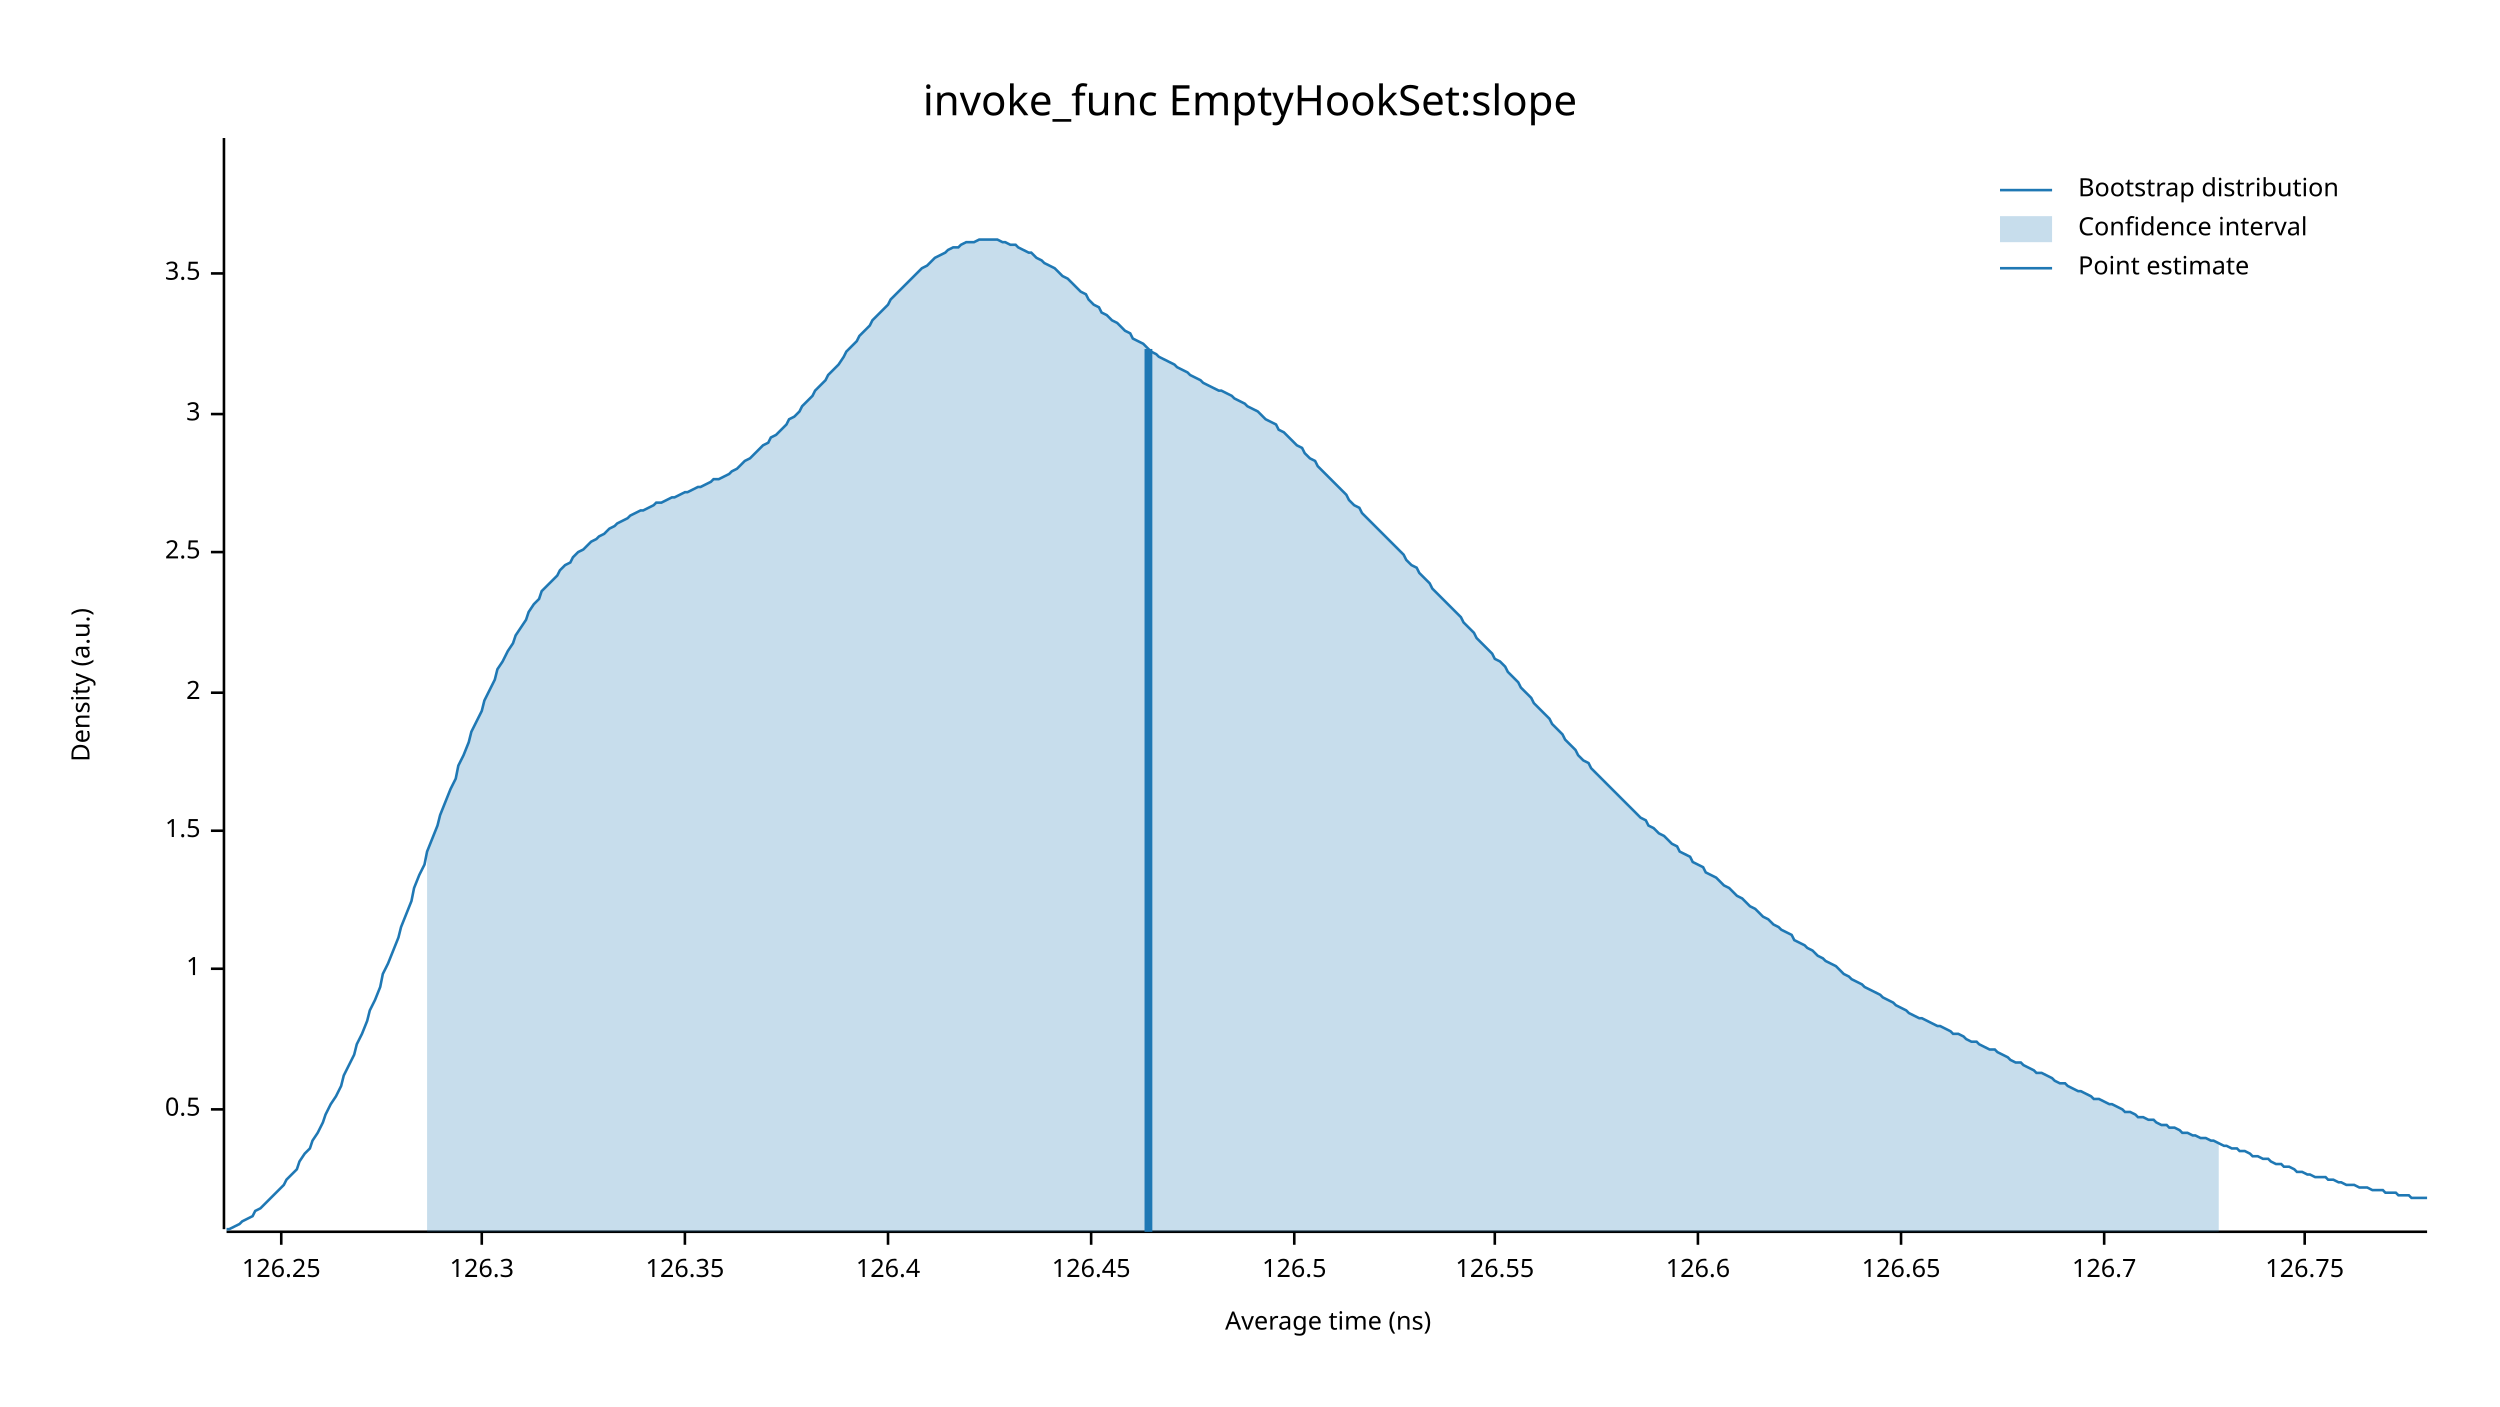
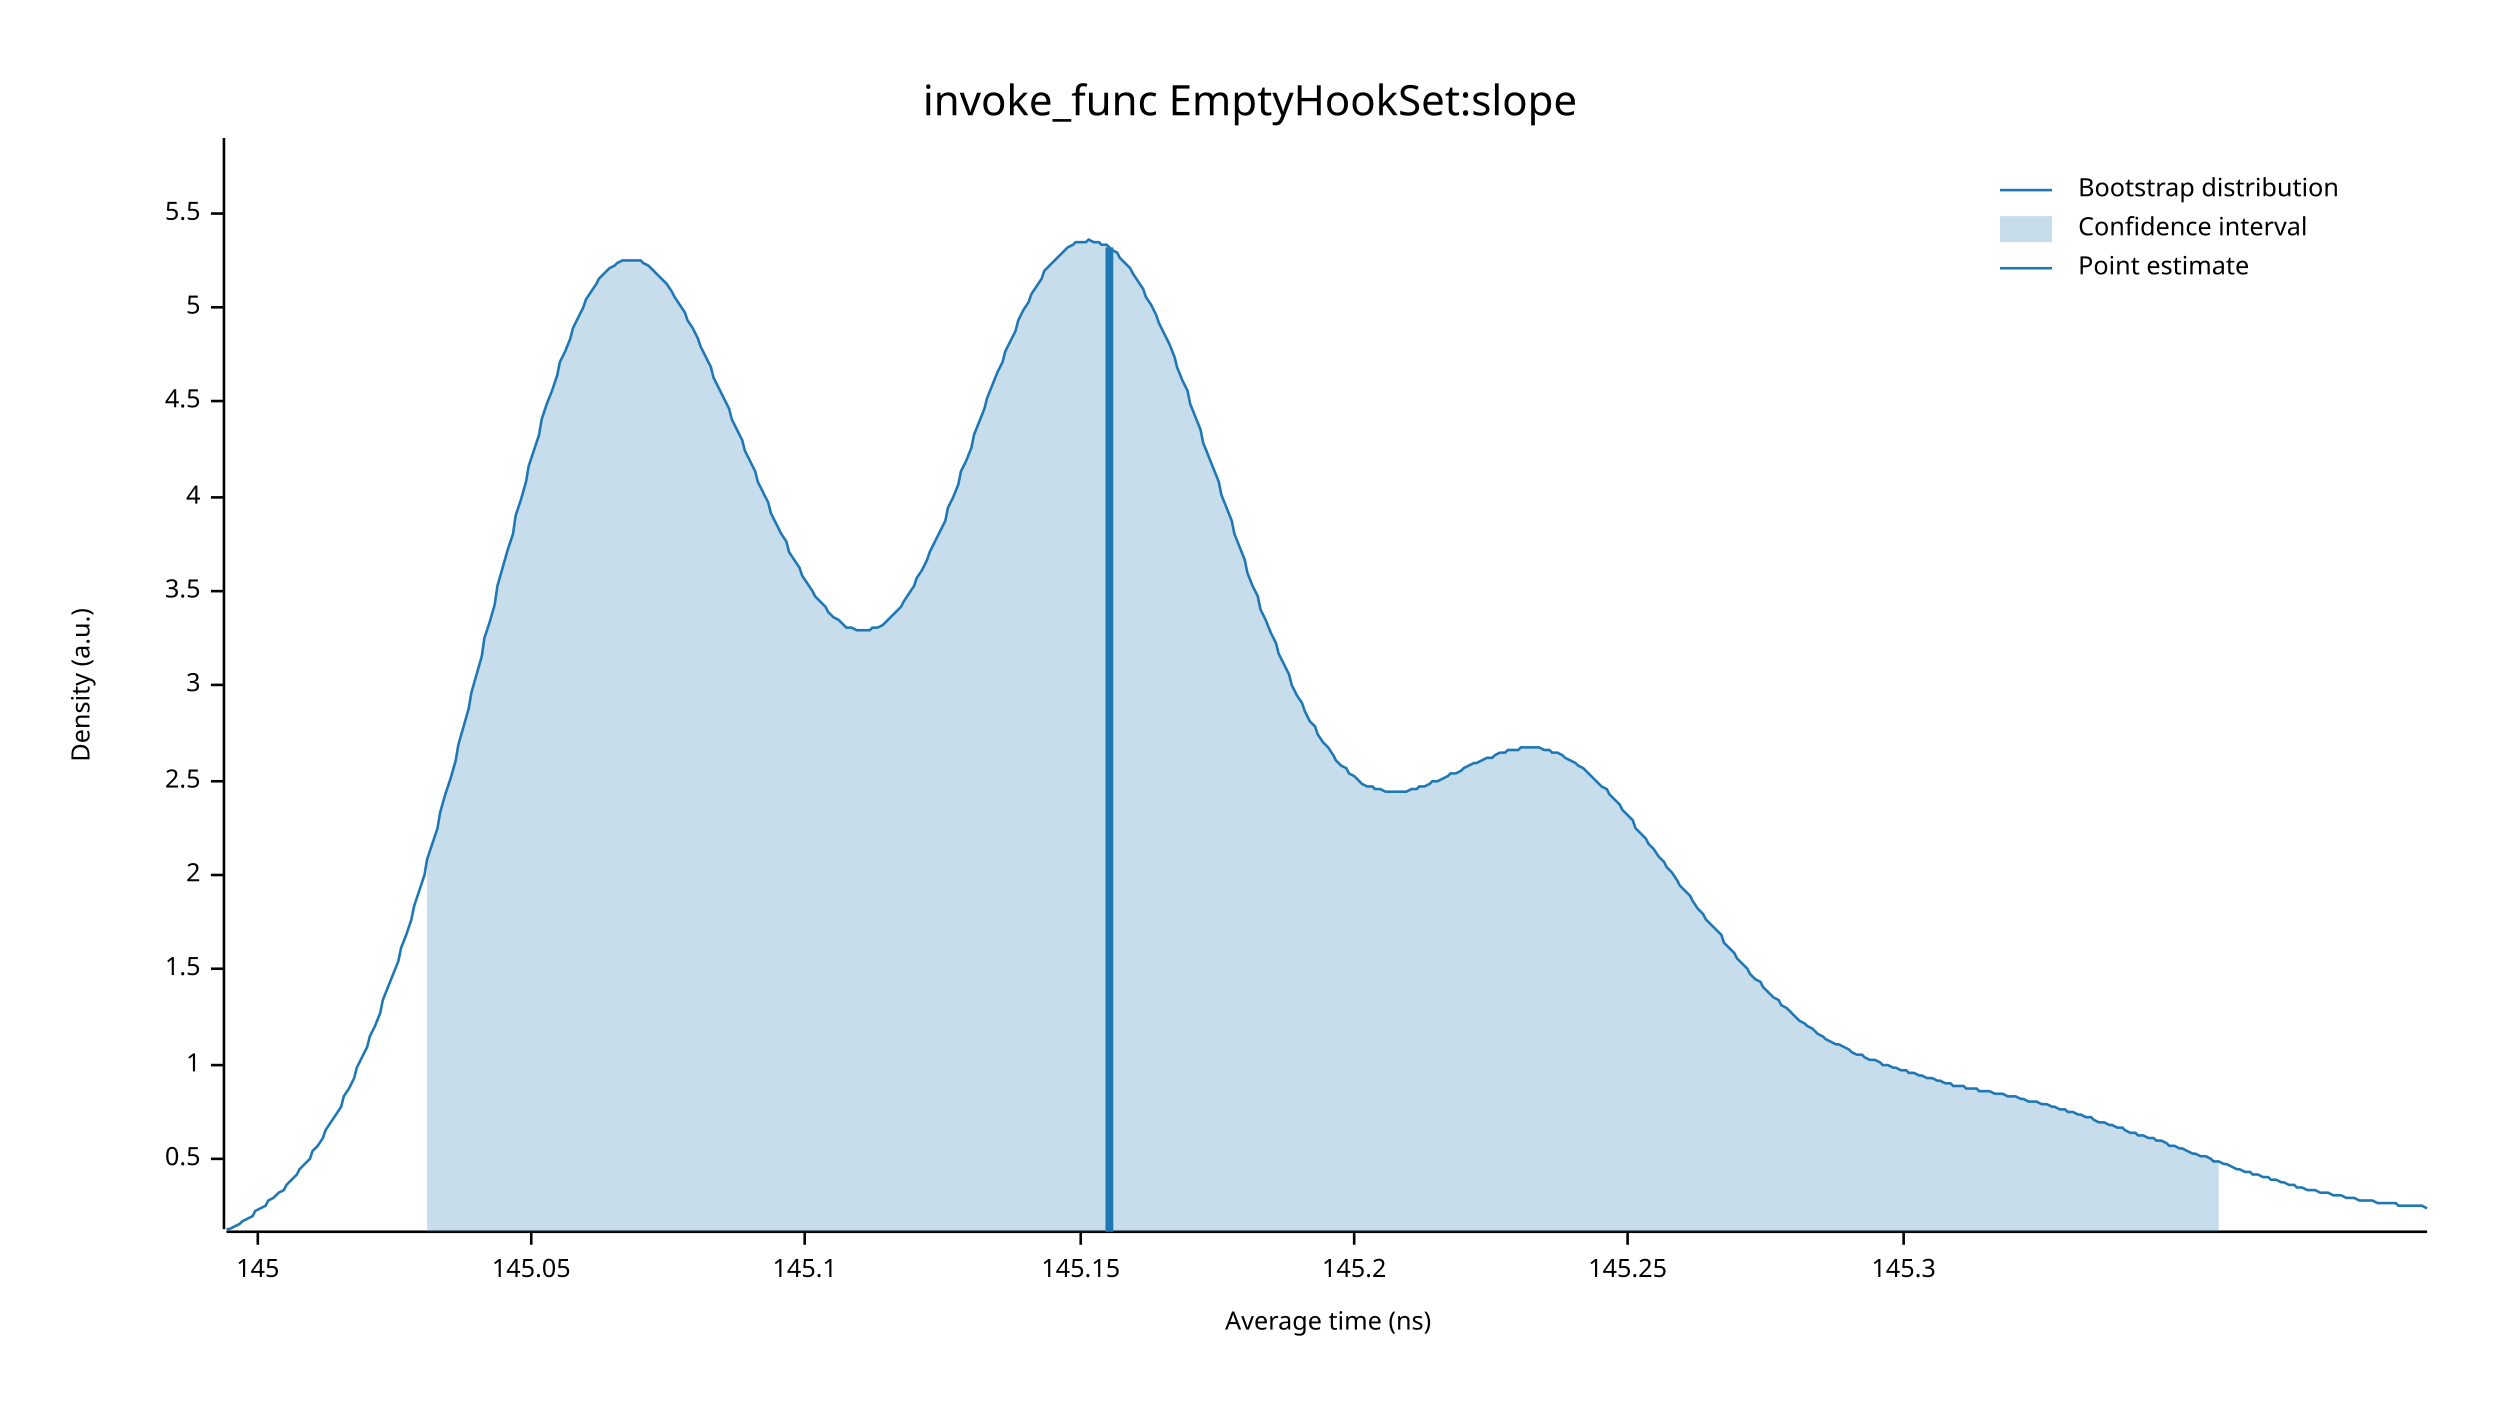
<svg xmlns="http://www.w3.org/2000/svg" width="960" height="540" viewBox="0 0 960 540">
  <text x="480" y="32" dy="0.76em" text-anchor="middle" font-family="sans-serif" font-size="16.129" opacity="1" fill="#000000">
invoke_func EmptyHookSet:slope
</text>
  <text x="27" y="263" dy="0.76em" text-anchor="middle" font-family="sans-serif" font-size="9.677" opacity="1" fill="#000000" transform="rotate(270, 27, 263)">
Density (a.u.)
</text>
  <text x="510" y="513" dy="-0.5ex" text-anchor="middle" font-family="sans-serif" font-size="9.677" opacity="1" fill="#000000">
Average time (ns)
</text>
  <polyline fill="none" opacity="1" stroke="#000000" stroke-width="1" points="86,53 86,472 " />
-   <text x="77" y="426" dy="0.5ex" text-anchor="end" font-family="sans-serif" font-size="9.677" opacity="1" fill="#000000">
+   <text x="77" y="445" dy="0.5ex" text-anchor="end" font-family="sans-serif" font-size="9.677" opacity="1" fill="#000000">
0.5
</text>
-   <polyline fill="none" opacity="1" stroke="#000000" stroke-width="1" points="81,426 86,426 " />
-   <text x="77" y="372" dy="0.5ex" text-anchor="end" font-family="sans-serif" font-size="9.677" opacity="1" fill="#000000">
+   <polyline fill="none" opacity="1" stroke="#000000" stroke-width="1" points="81,445 86,445 " />
+   <text x="77" y="409" dy="0.5ex" text-anchor="end" font-family="sans-serif" font-size="9.677" opacity="1" fill="#000000">
1
</text>
-   <polyline fill="none" opacity="1" stroke="#000000" stroke-width="1" points="81,372 86,372 " />
-   <text x="77" y="319" dy="0.5ex" text-anchor="end" font-family="sans-serif" font-size="9.677" opacity="1" fill="#000000">
+   <polyline fill="none" opacity="1" stroke="#000000" stroke-width="1" points="81,409 86,409 " />
+   <text x="77" y="372" dy="0.5ex" text-anchor="end" font-family="sans-serif" font-size="9.677" opacity="1" fill="#000000">
1.5
</text>
-   <polyline fill="none" opacity="1" stroke="#000000" stroke-width="1" points="81,319 86,319 " />
-   <text x="77" y="266" dy="0.5ex" text-anchor="end" font-family="sans-serif" font-size="9.677" opacity="1" fill="#000000">
+   <polyline fill="none" opacity="1" stroke="#000000" stroke-width="1" points="81,372 86,372 " />
+   <text x="77" y="336" dy="0.5ex" text-anchor="end" font-family="sans-serif" font-size="9.677" opacity="1" fill="#000000">
2
</text>
-   <polyline fill="none" opacity="1" stroke="#000000" stroke-width="1" points="81,266 86,266 " />
-   <text x="77" y="212" dy="0.5ex" text-anchor="end" font-family="sans-serif" font-size="9.677" opacity="1" fill="#000000">
+   <polyline fill="none" opacity="1" stroke="#000000" stroke-width="1" points="81,336 86,336 " />
+   <text x="77" y="300" dy="0.5ex" text-anchor="end" font-family="sans-serif" font-size="9.677" opacity="1" fill="#000000">
2.5
</text>
-   <polyline fill="none" opacity="1" stroke="#000000" stroke-width="1" points="81,212 86,212 " />
-   <text x="77" y="159" dy="0.5ex" text-anchor="end" font-family="sans-serif" font-size="9.677" opacity="1" fill="#000000">
+   <polyline fill="none" opacity="1" stroke="#000000" stroke-width="1" points="81,300 86,300 " />
+   <text x="77" y="263" dy="0.5ex" text-anchor="end" font-family="sans-serif" font-size="9.677" opacity="1" fill="#000000">
3
</text>
-   <polyline fill="none" opacity="1" stroke="#000000" stroke-width="1" points="81,159 86,159 " />
-   <text x="77" y="105" dy="0.5ex" text-anchor="end" font-family="sans-serif" font-size="9.677" opacity="1" fill="#000000">
+   <polyline fill="none" opacity="1" stroke="#000000" stroke-width="1" points="81,263 86,263 " />
+   <text x="77" y="227" dy="0.5ex" text-anchor="end" font-family="sans-serif" font-size="9.677" opacity="1" fill="#000000">
3.5
</text>
-   <polyline fill="none" opacity="1" stroke="#000000" stroke-width="1" points="81,105 86,105 " />
+   <polyline fill="none" opacity="1" stroke="#000000" stroke-width="1" points="81,227 86,227 " />
+   <text x="77" y="191" dy="0.5ex" text-anchor="end" font-family="sans-serif" font-size="9.677" opacity="1" fill="#000000">
+ 4
+ </text>
+   <polyline fill="none" opacity="1" stroke="#000000" stroke-width="1" points="81,191 86,191 " />
+   <text x="77" y="154" dy="0.5ex" text-anchor="end" font-family="sans-serif" font-size="9.677" opacity="1" fill="#000000">
+ 4.5
+ </text>
+   <polyline fill="none" opacity="1" stroke="#000000" stroke-width="1" points="81,154 86,154 " />
+   <text x="77" y="118" dy="0.5ex" text-anchor="end" font-family="sans-serif" font-size="9.677" opacity="1" fill="#000000">
+ 5
+ </text>
+   <polyline fill="none" opacity="1" stroke="#000000" stroke-width="1" points="81,118 86,118 " />
+   <text x="77" y="82" dy="0.5ex" text-anchor="end" font-family="sans-serif" font-size="9.677" opacity="1" fill="#000000">
+ 5.5
+ </text>
+   <polyline fill="none" opacity="1" stroke="#000000" stroke-width="1" points="81,82 86,82 " />
  <polyline fill="none" opacity="1" stroke="#000000" stroke-width="1" points="87,473 932,473 " />
-   <text x="108" y="483" dy="0.76em" text-anchor="middle" font-family="sans-serif" font-size="9.677" opacity="1" fill="#000000">
- 126.25
+   <text x="99" y="483" dy="0.76em" text-anchor="middle" font-family="sans-serif" font-size="9.677" opacity="1" fill="#000000">
+ 145
</text>
-   <polyline fill="none" opacity="1" stroke="#000000" stroke-width="1" points="108,473 108,478 " />
-   <text x="185" y="483" dy="0.76em" text-anchor="middle" font-family="sans-serif" font-size="9.677" opacity="1" fill="#000000">
- 126.3
+   <polyline fill="none" opacity="1" stroke="#000000" stroke-width="1" points="99,473 99,478 " />
+   <text x="204" y="483" dy="0.76em" text-anchor="middle" font-family="sans-serif" font-size="9.677" opacity="1" fill="#000000">
+ 145.05
</text>
-   <polyline fill="none" opacity="1" stroke="#000000" stroke-width="1" points="185,473 185,478 " />
-   <text x="263" y="483" dy="0.76em" text-anchor="middle" font-family="sans-serif" font-size="9.677" opacity="1" fill="#000000">
- 126.35
+   <polyline fill="none" opacity="1" stroke="#000000" stroke-width="1" points="204,473 204,478 " />
+   <text x="309" y="483" dy="0.76em" text-anchor="middle" font-family="sans-serif" font-size="9.677" opacity="1" fill="#000000">
+ 145.1
</text>
-   <polyline fill="none" opacity="1" stroke="#000000" stroke-width="1" points="263,473 263,478 " />
-   <text x="341" y="483" dy="0.76em" text-anchor="middle" font-family="sans-serif" font-size="9.677" opacity="1" fill="#000000">
- 126.4
+   <polyline fill="none" opacity="1" stroke="#000000" stroke-width="1" points="309,473 309,478 " />
+   <text x="415" y="483" dy="0.76em" text-anchor="middle" font-family="sans-serif" font-size="9.677" opacity="1" fill="#000000">
+ 145.15
</text>
-   <polyline fill="none" opacity="1" stroke="#000000" stroke-width="1" points="341,473 341,478 " />
-   <text x="419" y="483" dy="0.76em" text-anchor="middle" font-family="sans-serif" font-size="9.677" opacity="1" fill="#000000">
- 126.45
+   <polyline fill="none" opacity="1" stroke="#000000" stroke-width="1" points="415,473 415,478 " />
+   <text x="520" y="483" dy="0.76em" text-anchor="middle" font-family="sans-serif" font-size="9.677" opacity="1" fill="#000000">
+ 145.2
</text>
-   <polyline fill="none" opacity="1" stroke="#000000" stroke-width="1" points="419,473 419,478 " />
-   <text x="497" y="483" dy="0.76em" text-anchor="middle" font-family="sans-serif" font-size="9.677" opacity="1" fill="#000000">
- 126.5
+   <polyline fill="none" opacity="1" stroke="#000000" stroke-width="1" points="520,473 520,478 " />
+   <text x="625" y="483" dy="0.76em" text-anchor="middle" font-family="sans-serif" font-size="9.677" opacity="1" fill="#000000">
+ 145.25
</text>
-   <polyline fill="none" opacity="1" stroke="#000000" stroke-width="1" points="497,473 497,478 " />
-   <text x="574" y="483" dy="0.76em" text-anchor="middle" font-family="sans-serif" font-size="9.677" opacity="1" fill="#000000">
- 126.55
+   <polyline fill="none" opacity="1" stroke="#000000" stroke-width="1" points="625,473 625,478 " />
+   <text x="731" y="483" dy="0.76em" text-anchor="middle" font-family="sans-serif" font-size="9.677" opacity="1" fill="#000000">
+ 145.3
</text>
-   <polyline fill="none" opacity="1" stroke="#000000" stroke-width="1" points="574,473 574,478 " />
-   <text x="652" y="483" dy="0.76em" text-anchor="middle" font-family="sans-serif" font-size="9.677" opacity="1" fill="#000000">
- 126.6
- </text>
-   <polyline fill="none" opacity="1" stroke="#000000" stroke-width="1" points="652,473 652,478 " />
-   <text x="730" y="483" dy="0.76em" text-anchor="middle" font-family="sans-serif" font-size="9.677" opacity="1" fill="#000000">
- 126.65
- </text>
-   <polyline fill="none" opacity="1" stroke="#000000" stroke-width="1" points="730,473 730,478 " />
-   <text x="808" y="483" dy="0.76em" text-anchor="middle" font-family="sans-serif" font-size="9.677" opacity="1" fill="#000000">
- 126.7
- </text>
-   <polyline fill="none" opacity="1" stroke="#000000" stroke-width="1" points="808,473 808,478 " />
-   <text x="885" y="483" dy="0.76em" text-anchor="middle" font-family="sans-serif" font-size="9.677" opacity="1" fill="#000000">
- 126.75
- </text>
-   <polyline fill="none" opacity="1" stroke="#000000" stroke-width="1" points="885,473 885,478 " />
-   <polyline fill="none" opacity="1" stroke="#1F78B4" stroke-width="1" points="87,472 88,472 90,471 92,470 93,469 95,468 97,467 98,465 100,464 102,462 103,461 105,459 107,457 109,455 110,453 112,451 114,449 115,446 117,443 119,441 120,438 122,435 124,431 125,428 127,424 129,421 131,417 132,413 134,409 136,405 137,401 139,397 141,392 142,388 144,384 146,379 147,374 149,370 151,365 153,360 154,356 156,351 158,346 159,341 161,336 163,332 164,327 166,322 168,317 169,313 171,308 173,303 175,299 176,294 178,290 180,285 181,281 183,277 185,273 186,269 188,265 190,261 191,257 193,254 195,250 197,247 198,244 200,241 202,238 203,235 205,232 207,230 208,227 210,225 212,223 214,221 215,219 217,217 219,216 220,214 222,212 224,211 225,210 227,208 229,207 230,206 232,205 234,203 236,202 237,201 239,200 241,199 242,198 244,197 246,196 247,196 249,195 251,194 252,193 254,193 256,192 258,191 259,191 261,190 263,189 264,189 266,188 268,187 269,187 271,186 273,185 274,184 276,184 278,183 280,182 281,181 283,180 285,178 286,177 288,176 290,174 291,173 293,171 295,170 296,168 298,167 300,165 302,163 303,161 305,160 307,158 308,156 310,154 312,152 313,150 315,148 317,146 318,144 320,142 322,140 324,137 325,135 327,133 329,131 330,129 332,127 334,125 335,123 337,121 339,119 341,117 342,115 344,113 346,111 347,110 349,108 351,106 352,105 354,103 356,102 357,101 359,99 361,98 363,97 364,96 366,95 368,95 369,94 371,93 373,93 374,93 376,92 378,92 379,92 381,92 383,92 385,93 386,93 388,94 390,94 391,95 393,96 395,97 396,97 398,99 400,100 401,101 403,102 405,103 407,105 408,106 410,107 412,109 413,110 415,112 417,113 418,115 420,117 422,118 423,120 425,121 427,123 429,124 430,125 432,127 434,128 435,130 437,131 439,132 440,133 442,135 444,136 445,137 447,138 449,139 451,140 452,141 454,142 456,143 457,144 459,145 461,146 462,147 464,148 466,149 468,150 469,150 471,151 473,152 474,153 476,154 478,155 479,156 481,157 483,158 484,159 486,161 488,162 490,163 491,165 493,166 495,168 496,169 498,171 500,172 501,174 503,176 505,177 506,179 508,181 510,183 512,185 513,186 515,188 517,190 518,192 520,194 522,195 523,197 525,199 527,201 528,202 530,204 532,206 534,208 535,209 537,211 539,213 540,215 542,217 544,218 545,220 547,222 549,224 550,226 552,228 554,230 556,232 557,233 559,235 561,237 562,239 564,241 566,243 567,245 569,247 571,249 573,251 574,253 576,254 578,256 579,258 581,260 583,262 584,264 586,266 588,268 589,270 591,272 593,274 595,276 596,278 598,280 600,282 601,284 603,286 605,288 606,290 608,292 610,293 611,295 613,297 615,299 617,301 618,302 620,304 622,306 623,307 625,309 627,311 628,312 630,314 632,315 633,317 635,318 637,320 639,321 640,322 642,324 644,325 645,327 647,328 649,329 650,331 652,332 654,333 655,335 657,336 659,337 661,339 662,340 664,341 666,343 667,344 669,345 671,347 672,348 674,349 676,351 677,352 679,353 681,355 683,356 684,357 686,358 688,359 689,361 691,362 693,363 694,364 696,365 698,367 700,368 701,369 703,370 705,371 706,372 708,374 710,375 711,376 713,377 715,378 716,379 718,380 720,381 722,382 723,383 725,384 727,385 728,386 730,387 732,388 733,389 735,390 737,391 738,391 740,392 742,393 744,394 745,394 747,395 749,396 750,397 752,397 754,398 755,399 757,400 759,400 760,401 762,402 764,403 766,403 767,404 769,405 771,406 772,407 774,408 776,408 777,409 779,410 781,411 782,412 784,412 786,413 788,414 789,415 791,416 793,416 794,417 796,418 798,419 799,419 801,420 803,421 804,422 806,422 808,423 810,424 811,424 813,425 815,426 816,427 818,427 820,428 821,429 823,429 825,430 827,430 828,431 830,432 832,432 833,433 835,433 837,434 838,435 840,435 842,436 843,436 845,437 847,437 849,438 850,438 852,439 854,440 855,440 857,441 859,441 860,442 862,442 864,443 865,444 867,444 869,445 871,445 872,446 874,447 876,447 877,448 879,448 881,449 882,450 884,450 886,451 887,451 889,452 891,452 893,452 894,453 896,453 898,454 899,454 901,455 903,455 904,455 906,456 908,456 909,456 911,457 913,457 915,457 916,458 918,458 920,458 921,459 923,459 925,459 926,460 928,460 930,460 932,460 " />
-   <polygon opacity="0.25" fill="#1F78B4" points="164,327 166,322 168,317 169,313 171,308 173,303 175,299 176,294 178,290 180,285 181,281 183,277 185,273 186,269 188,265 190,261 191,257 193,254 195,250 197,247 198,244 200,241 202,238 203,235 205,232 207,230 208,227 210,225 212,223 214,221 215,219 217,217 219,216 220,214 222,212 224,211 225,210 227,208 229,207 230,206 232,205 234,203 236,202 237,201 239,200 241,199 242,198 244,197 246,196 247,196 249,195 251,194 252,193 254,193 256,192 258,191 259,191 261,190 263,189 264,189 266,188 268,187 269,187 271,186 273,185 274,184 276,184 278,183 280,182 281,181 283,180 285,178 286,177 288,176 290,174 291,173 293,171 295,170 296,168 298,167 300,165 302,163 303,161 305,160 307,158 308,156 310,154 312,152 313,150 315,148 317,146 318,144 320,142 322,140 324,137 325,135 327,133 329,131 330,129 332,127 334,125 335,123 337,121 339,119 341,117 342,115 344,113 346,111 347,110 349,108 351,106 352,105 354,103 356,102 357,101 359,99 361,98 363,97 364,96 366,95 368,95 369,94 371,93 373,93 374,93 376,92 378,92 379,92 381,92 383,92 385,93 386,93 388,94 390,94 391,95 393,96 395,97 396,97 398,99 400,100 401,101 403,102 405,103 407,105 408,106 410,107 412,109 413,110 415,112 417,113 418,115 420,117 422,118 423,120 425,121 427,123 429,124 430,125 432,127 434,128 435,130 437,131 439,132 440,133 442,135 444,136 445,137 447,138 449,139 451,140 452,141 454,142 456,143 457,144 459,145 461,146 462,147 464,148 466,149 468,150 469,150 471,151 473,152 474,153 476,154 478,155 479,156 481,157 483,158 484,159 486,161 488,162 490,163 491,165 493,166 495,168 496,169 498,171 500,172 501,174 503,176 505,177 506,179 508,181 510,183 512,185 513,186 515,188 517,190 518,192 520,194 522,195 523,197 525,199 527,201 528,202 530,204 532,206 534,208 535,209 537,211 539,213 540,215 542,217 544,218 545,220 547,222 549,224 550,226 552,228 554,230 556,232 557,233 559,235 561,237 562,239 564,241 566,243 567,245 569,247 571,249 573,251 574,253 576,254 578,256 579,258 581,260 583,262 584,264 586,266 588,268 589,270 591,272 593,274 595,276 596,278 598,280 600,282 601,284 603,286 605,288 606,290 608,292 610,293 611,295 613,297 615,299 617,301 618,302 620,304 622,306 623,307 625,309 627,311 628,312 630,314 632,315 633,317 635,318 637,320 639,321 640,322 642,324 644,325 645,327 647,328 649,329 650,331 652,332 654,333 655,335 657,336 659,337 661,339 662,340 664,341 666,343 667,344 669,345 671,347 672,348 674,349 676,351 677,352 679,353 681,355 683,356 684,357 686,358 688,359 689,361 691,362 693,363 694,364 696,365 698,367 700,368 701,369 703,370 705,371 706,372 708,374 710,375 711,376 713,377 715,378 716,379 718,380 720,381 722,382 723,383 725,384 727,385 728,386 730,387 732,388 733,389 735,390 737,391 738,391 740,392 742,393 744,394 745,394 747,395 749,396 750,397 752,397 754,398 755,399 757,400 759,400 760,401 762,402 764,403 766,403 767,404 769,405 771,406 772,407 774,408 776,408 777,409 779,410 781,411 782,412 784,412 786,413 788,414 789,415 791,416 793,416 794,417 796,418 798,419 799,419 801,420 803,421 804,422 806,422 808,423 810,424 811,424 813,425 815,426 816,427 818,427 820,428 821,429 823,429 825,430 827,430 828,431 830,432 832,432 833,433 835,433 837,434 838,435 840,435 842,436 843,436 845,437 847,437 849,438 850,438 852,439 852,473 164,473 " />
-   <polyline fill="none" opacity="1" stroke="#1F78B4" stroke-width="3" points="441,473 441,134 " />
+   <polyline fill="none" opacity="1" stroke="#000000" stroke-width="1" points="731,473 731,478 " />
+   <polyline fill="none" opacity="1" stroke="#1F78B4" stroke-width="1" points="87,472 88,472 90,471 92,470 93,469 95,468 97,467 98,465 100,464 102,463 103,461 105,460 107,458 109,457 110,455 112,453 114,451 115,449 117,447 119,445 120,442 122,440 124,437 125,434 127,431 129,428 131,425 132,421 134,418 136,414 137,410 139,406 141,402 142,398 144,394 146,389 147,384 149,379 151,374 153,369 154,364 156,359 158,353 159,348 161,342 163,336 164,330 166,324 168,318 169,312 171,305 173,299 175,292 176,286 178,279 180,272 181,266 183,259 185,252 186,245 188,239 190,232 191,225 193,218 195,211 197,205 198,198 200,192 202,185 203,179 205,173 207,167 208,161 210,155 212,150 214,144 215,139 217,135 219,130 220,126 222,122 224,118 225,115 227,112 229,109 230,107 232,105 234,103 236,102 237,101 239,100 241,100 242,100 244,100 246,100 247,101 249,102 251,104 252,105 254,107 256,109 258,112 259,114 261,117 263,120 264,123 266,126 268,130 269,133 271,137 273,141 274,145 276,149 278,153 280,157 281,161 283,165 285,169 286,173 288,177 290,181 291,185 293,189 295,193 296,197 298,201 300,205 302,208 303,212 305,215 307,218 308,221 310,224 312,227 313,229 315,231 317,233 318,235 320,237 322,238 324,240 325,241 327,241 329,242 330,242 332,242 334,242 335,241 337,241 339,240 341,238 342,237 344,235 346,233 347,231 349,228 351,225 352,222 354,219 356,215 357,212 359,208 361,204 363,200 364,195 366,191 368,186 369,181 371,177 373,172 374,167 376,162 378,157 379,153 381,148 383,143 385,139 386,135 388,131 390,127 391,123 393,119 395,116 396,113 398,110 400,107 401,104 403,102 405,100 407,98 408,97 410,95 412,94 413,93 415,93 417,93 418,92 420,93 422,93 423,94 425,94 427,96 429,97 430,99 432,101 434,103 435,105 437,108 439,111 440,114 442,117 444,121 445,124 447,128 449,132 451,137 452,141 454,146 456,150 457,155 459,160 461,165 462,170 464,175 466,180 468,185 469,190 471,195 473,200 474,205 476,210 478,215 479,220 481,225 483,229 484,234 486,238 488,243 490,247 491,251 493,255 495,259 496,263 498,267 500,270 501,273 503,277 505,279 506,282 508,285 510,287 512,290 513,292 515,294 517,295 518,297 520,298 522,300 523,301 525,302 527,302 528,303 530,303 532,304 534,304 535,304 537,304 539,304 540,304 542,303 544,303 545,302 547,302 549,301 550,300 552,300 554,299 556,298 557,297 559,297 561,296 562,295 564,294 566,293 567,293 569,292 571,291 573,291 574,290 576,289 578,289 579,288 581,288 583,288 584,287 586,287 588,287 589,287 591,287 593,288 595,288 596,289 598,289 600,290 601,291 603,292 605,293 606,294 608,295 610,297 611,298 613,300 615,302 617,303 618,305 620,307 622,309 623,311 625,313 627,315 628,318 630,320 632,322 633,324 635,326 637,329 639,331 640,333 642,335 644,338 645,340 647,342 649,344 650,346 652,349 654,351 655,353 657,355 659,357 661,359 662,362 664,364 666,366 667,368 669,370 671,372 672,374 674,376 676,377 677,379 679,381 681,383 683,384 684,386 686,387 688,389 689,390 691,392 693,393 694,394 696,395 698,397 700,398 701,399 703,400 705,401 706,401 708,402 710,403 711,404 713,405 715,405 716,406 718,407 720,407 722,408 723,409 725,409 727,410 728,410 730,411 732,411 733,412 735,412 737,413 738,413 740,414 742,414 744,415 745,415 747,416 749,416 750,417 752,417 754,417 755,418 757,418 759,418 760,419 762,419 764,419 766,420 767,420 769,420 771,421 772,421 774,421 776,422 777,422 779,423 781,423 782,423 784,424 786,424 788,425 789,425 791,426 793,426 794,427 796,427 798,428 799,428 801,429 803,429 804,430 806,431 808,431 810,432 811,432 813,433 815,433 816,434 818,435 820,435 821,436 823,436 825,437 827,437 828,438 830,438 832,439 833,440 835,440 837,441 838,441 840,442 842,443 843,443 845,444 847,444 849,445 850,446 852,446 854,447 855,447 857,448 859,449 860,449 862,450 864,450 865,451 867,451 869,452 871,452 872,453 874,453 876,454 877,454 879,455 881,455 882,456 884,456 886,457 887,457 889,457 891,458 893,458 894,458 896,459 898,459 899,459 901,460 903,460 904,460 906,461 908,461 909,461 911,461 913,462 915,462 916,462 918,462 920,462 921,463 923,463 925,463 926,463 928,463 930,463 932,464 " />
+   <polygon opacity="0.25" fill="#1F78B4" points="164,330 166,324 168,318 169,312 171,305 173,299 175,292 176,286 178,279 180,272 181,266 183,259 185,252 186,245 188,239 190,232 191,225 193,218 195,211 197,205 198,198 200,192 202,185 203,179 205,173 207,167 208,161 210,155 212,150 214,144 215,139 217,135 219,130 220,126 222,122 224,118 225,115 227,112 229,109 230,107 232,105 234,103 236,102 237,101 239,100 241,100 242,100 244,100 246,100 247,101 249,102 251,104 252,105 254,107 256,109 258,112 259,114 261,117 263,120 264,123 266,126 268,130 269,133 271,137 273,141 274,145 276,149 278,153 280,157 281,161 283,165 285,169 286,173 288,177 290,181 291,185 293,189 295,193 296,197 298,201 300,205 302,208 303,212 305,215 307,218 308,221 310,224 312,227 313,229 315,231 317,233 318,235 320,237 322,238 324,240 325,241 327,241 329,242 330,242 332,242 334,242 335,241 337,241 339,240 341,238 342,237 344,235 346,233 347,231 349,228 351,225 352,222 354,219 356,215 357,212 359,208 361,204 363,200 364,195 366,191 368,186 369,181 371,177 373,172 374,167 376,162 378,157 379,153 381,148 383,143 385,139 386,135 388,131 390,127 391,123 393,119 395,116 396,113 398,110 400,107 401,104 403,102 405,100 407,98 408,97 410,95 412,94 413,93 415,93 417,93 418,92 420,93 422,93 423,94 425,94 427,96 429,97 430,99 432,101 434,103 435,105 437,108 439,111 440,114 442,117 444,121 445,124 447,128 449,132 451,137 452,141 454,146 456,150 457,155 459,160 461,165 462,170 464,175 466,180 468,185 469,190 471,195 473,200 474,205 476,210 478,215 479,220 481,225 483,229 484,234 486,238 488,243 490,247 491,251 493,255 495,259 496,263 498,267 500,270 501,273 503,277 505,279 506,282 508,285 510,287 512,290 513,292 515,294 517,295 518,297 520,298 522,300 523,301 525,302 527,302 528,303 530,303 532,304 534,304 535,304 537,304 539,304 540,304 542,303 544,303 545,302 547,302 549,301 550,300 552,300 554,299 556,298 557,297 559,297 561,296 562,295 564,294 566,293 567,293 569,292 571,291 573,291 574,290 576,289 578,289 579,288 581,288 583,288 584,287 586,287 588,287 589,287 591,287 593,288 595,288 596,289 598,289 600,290 601,291 603,292 605,293 606,294 608,295 610,297 611,298 613,300 615,302 617,303 618,305 620,307 622,309 623,311 625,313 627,315 628,318 630,320 632,322 633,324 635,326 637,329 639,331 640,333 642,335 644,338 645,340 647,342 649,344 650,346 652,349 654,351 655,353 657,355 659,357 661,359 662,362 664,364 666,366 667,368 669,370 671,372 672,374 674,376 676,377 677,379 679,381 681,383 683,384 684,386 686,387 688,389 689,390 691,392 693,393 694,394 696,395 698,397 700,398 701,399 703,400 705,401 706,401 708,402 710,403 711,404 713,405 715,405 716,406 718,407 720,407 722,408 723,409 725,409 727,410 728,410 730,411 732,411 733,412 735,412 737,413 738,413 740,414 742,414 744,415 745,415 747,416 749,416 750,417 752,417 754,417 755,418 757,418 759,418 760,419 762,419 764,419 766,420 767,420 769,420 771,421 772,421 774,421 776,422 777,422 779,423 781,423 782,423 784,424 786,424 788,425 789,425 791,426 793,426 794,427 796,427 798,428 799,428 801,429 803,429 804,430 806,431 808,431 810,432 811,432 813,433 815,433 816,434 818,435 820,435 821,436 823,436 825,437 827,437 828,438 830,438 832,439 833,440 835,440 837,441 838,441 840,442 842,443 843,443 845,444 847,444 849,445 850,446 852,446 852,473 164,473 " />
+   <polyline fill="none" opacity="1" stroke="#1F78B4" stroke-width="3" points="426,473 426,95 " />
  <text x="798" y="68" dy="0.76em" text-anchor="start" font-family="sans-serif" font-size="9.677" opacity="1" fill="#000000">
Bootstrap distribution
</text>
  <text x="798" y="83" dy="0.76em" text-anchor="start" font-family="sans-serif" font-size="9.677" opacity="1" fill="#000000">
Confidence interval
</text>
  <text x="798" y="98" dy="0.76em" text-anchor="start" font-family="sans-serif" font-size="9.677" opacity="1" fill="#000000">
Point estimate
</text>
  <polyline fill="none" opacity="1" stroke="#1F78B4" stroke-width="1" points="768,73 788,73 " />
  <rect x="768" y="83" width="20" height="10" opacity="0.25" fill="#1F78B4" stroke="none" />
  <polyline fill="none" opacity="1" stroke="#1F78B4" stroke-width="1" points="768,103 788,103 " />
</svg>
